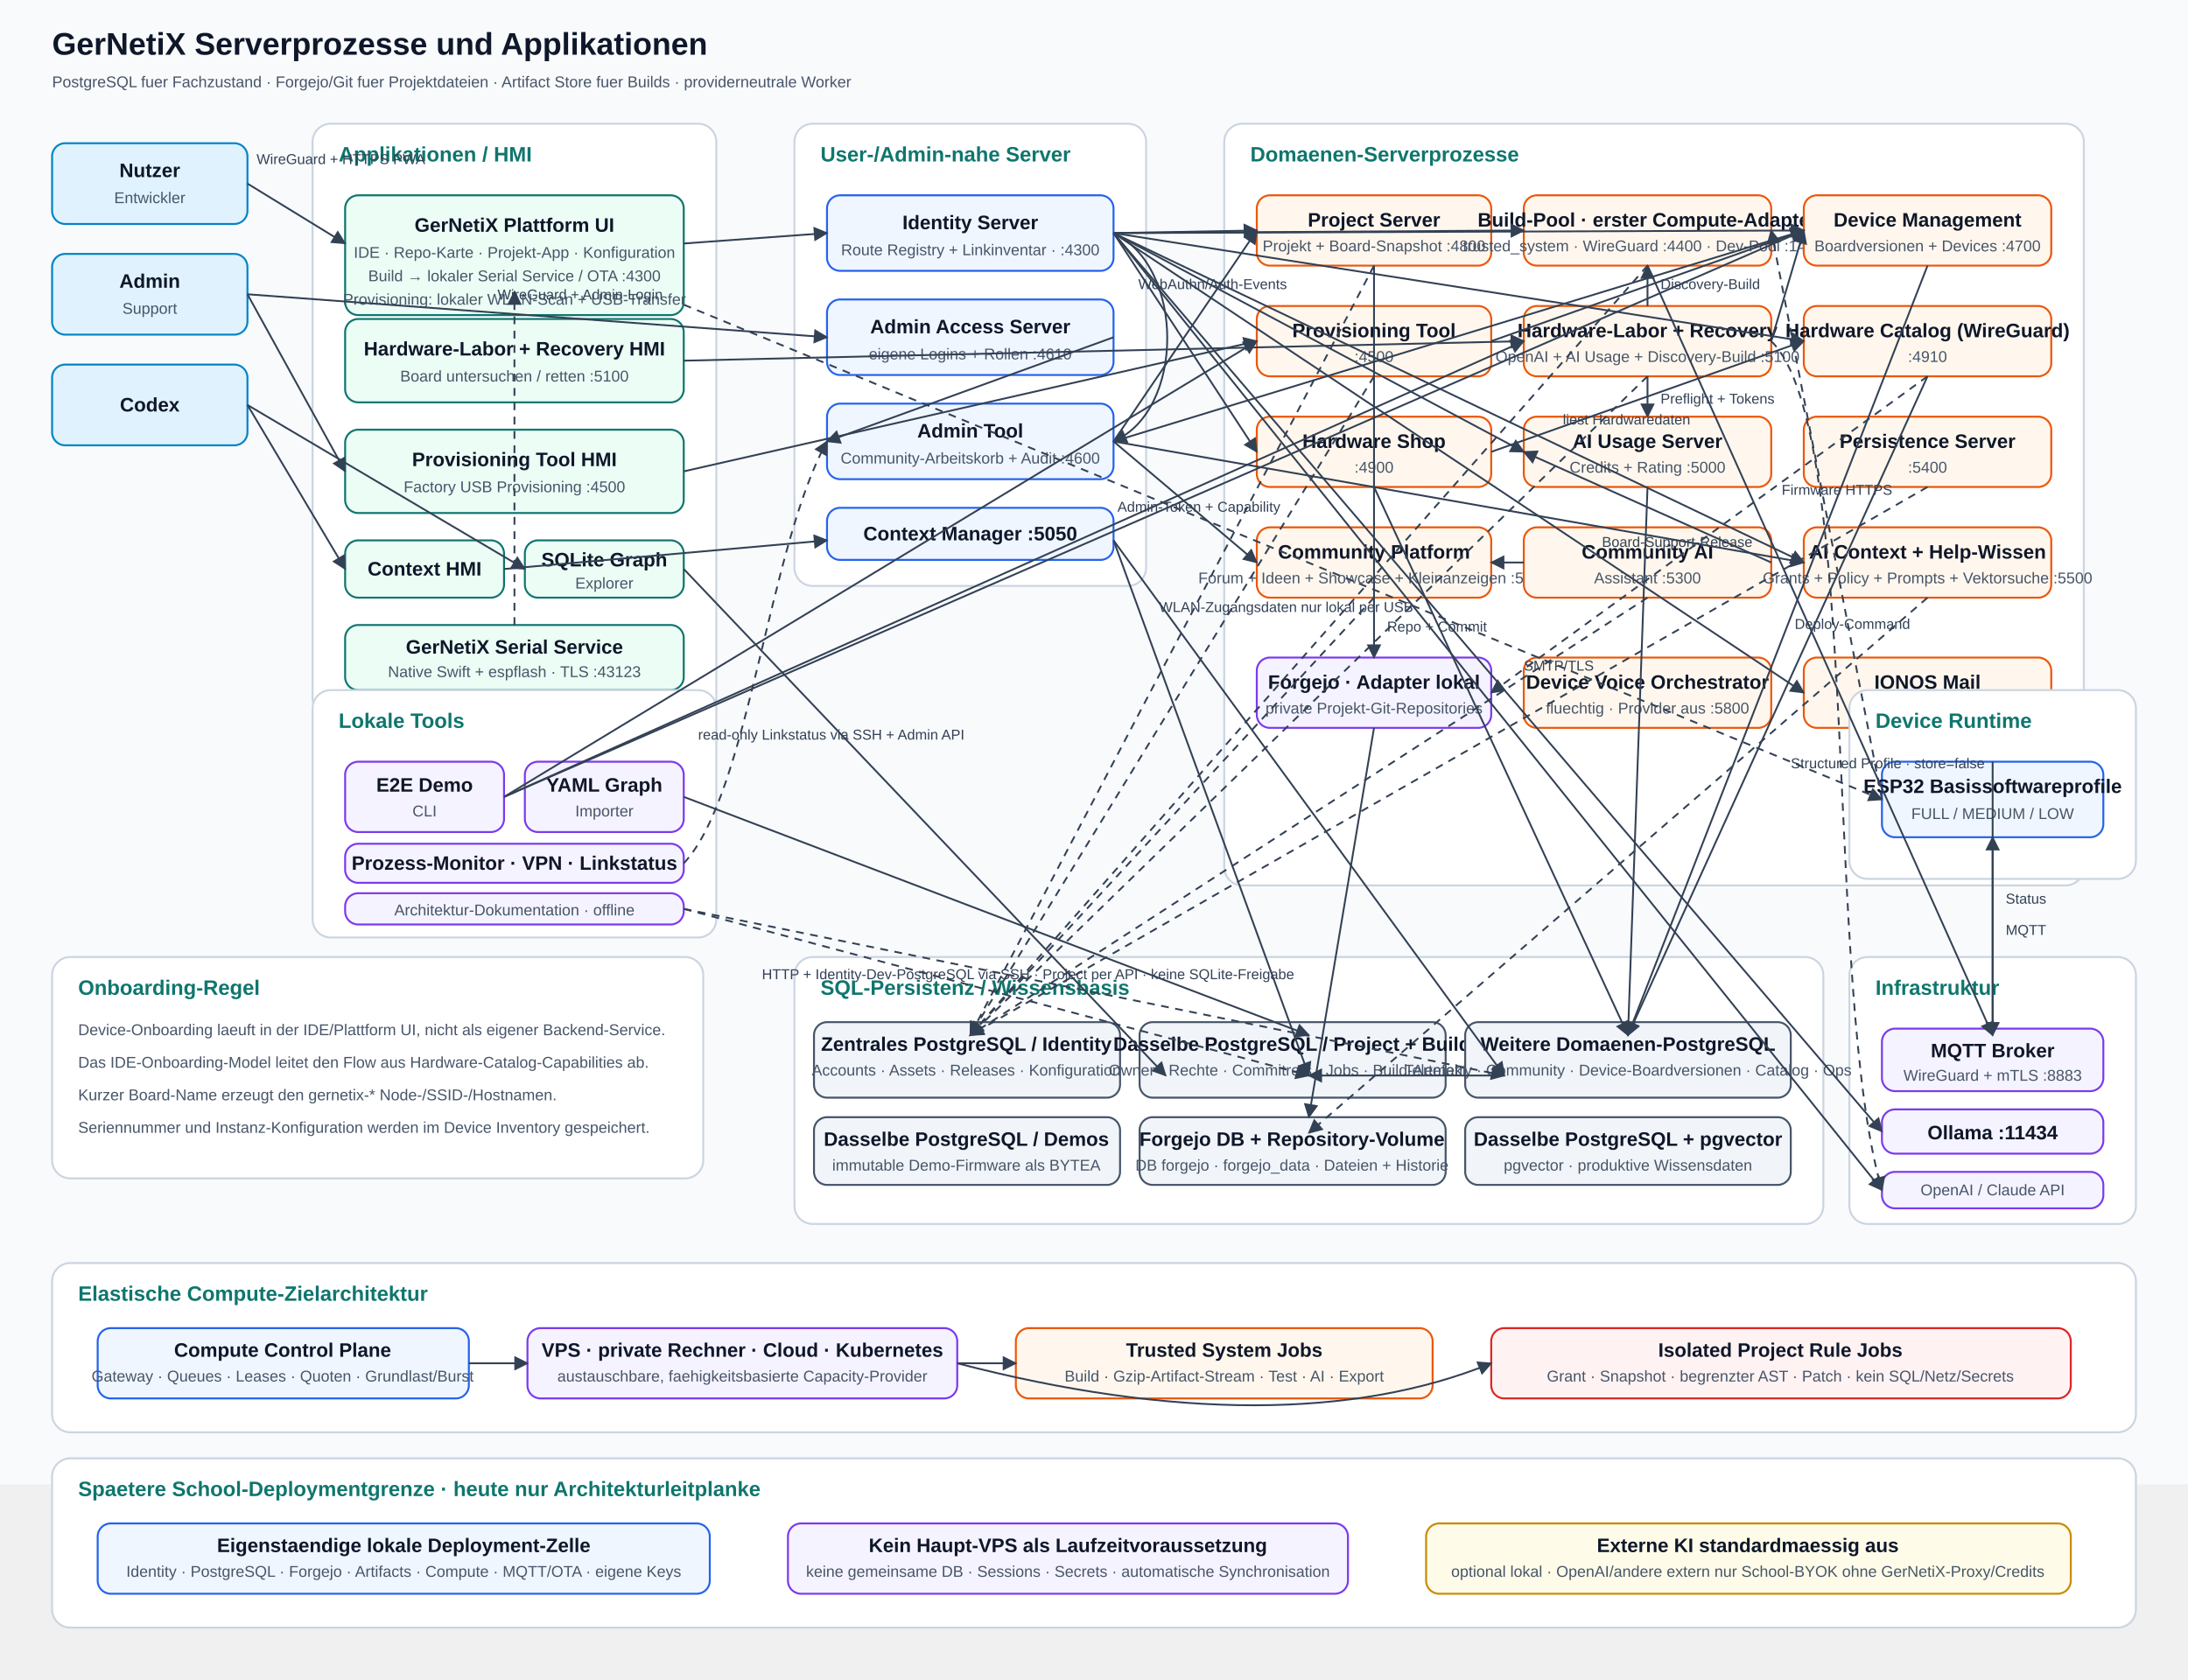
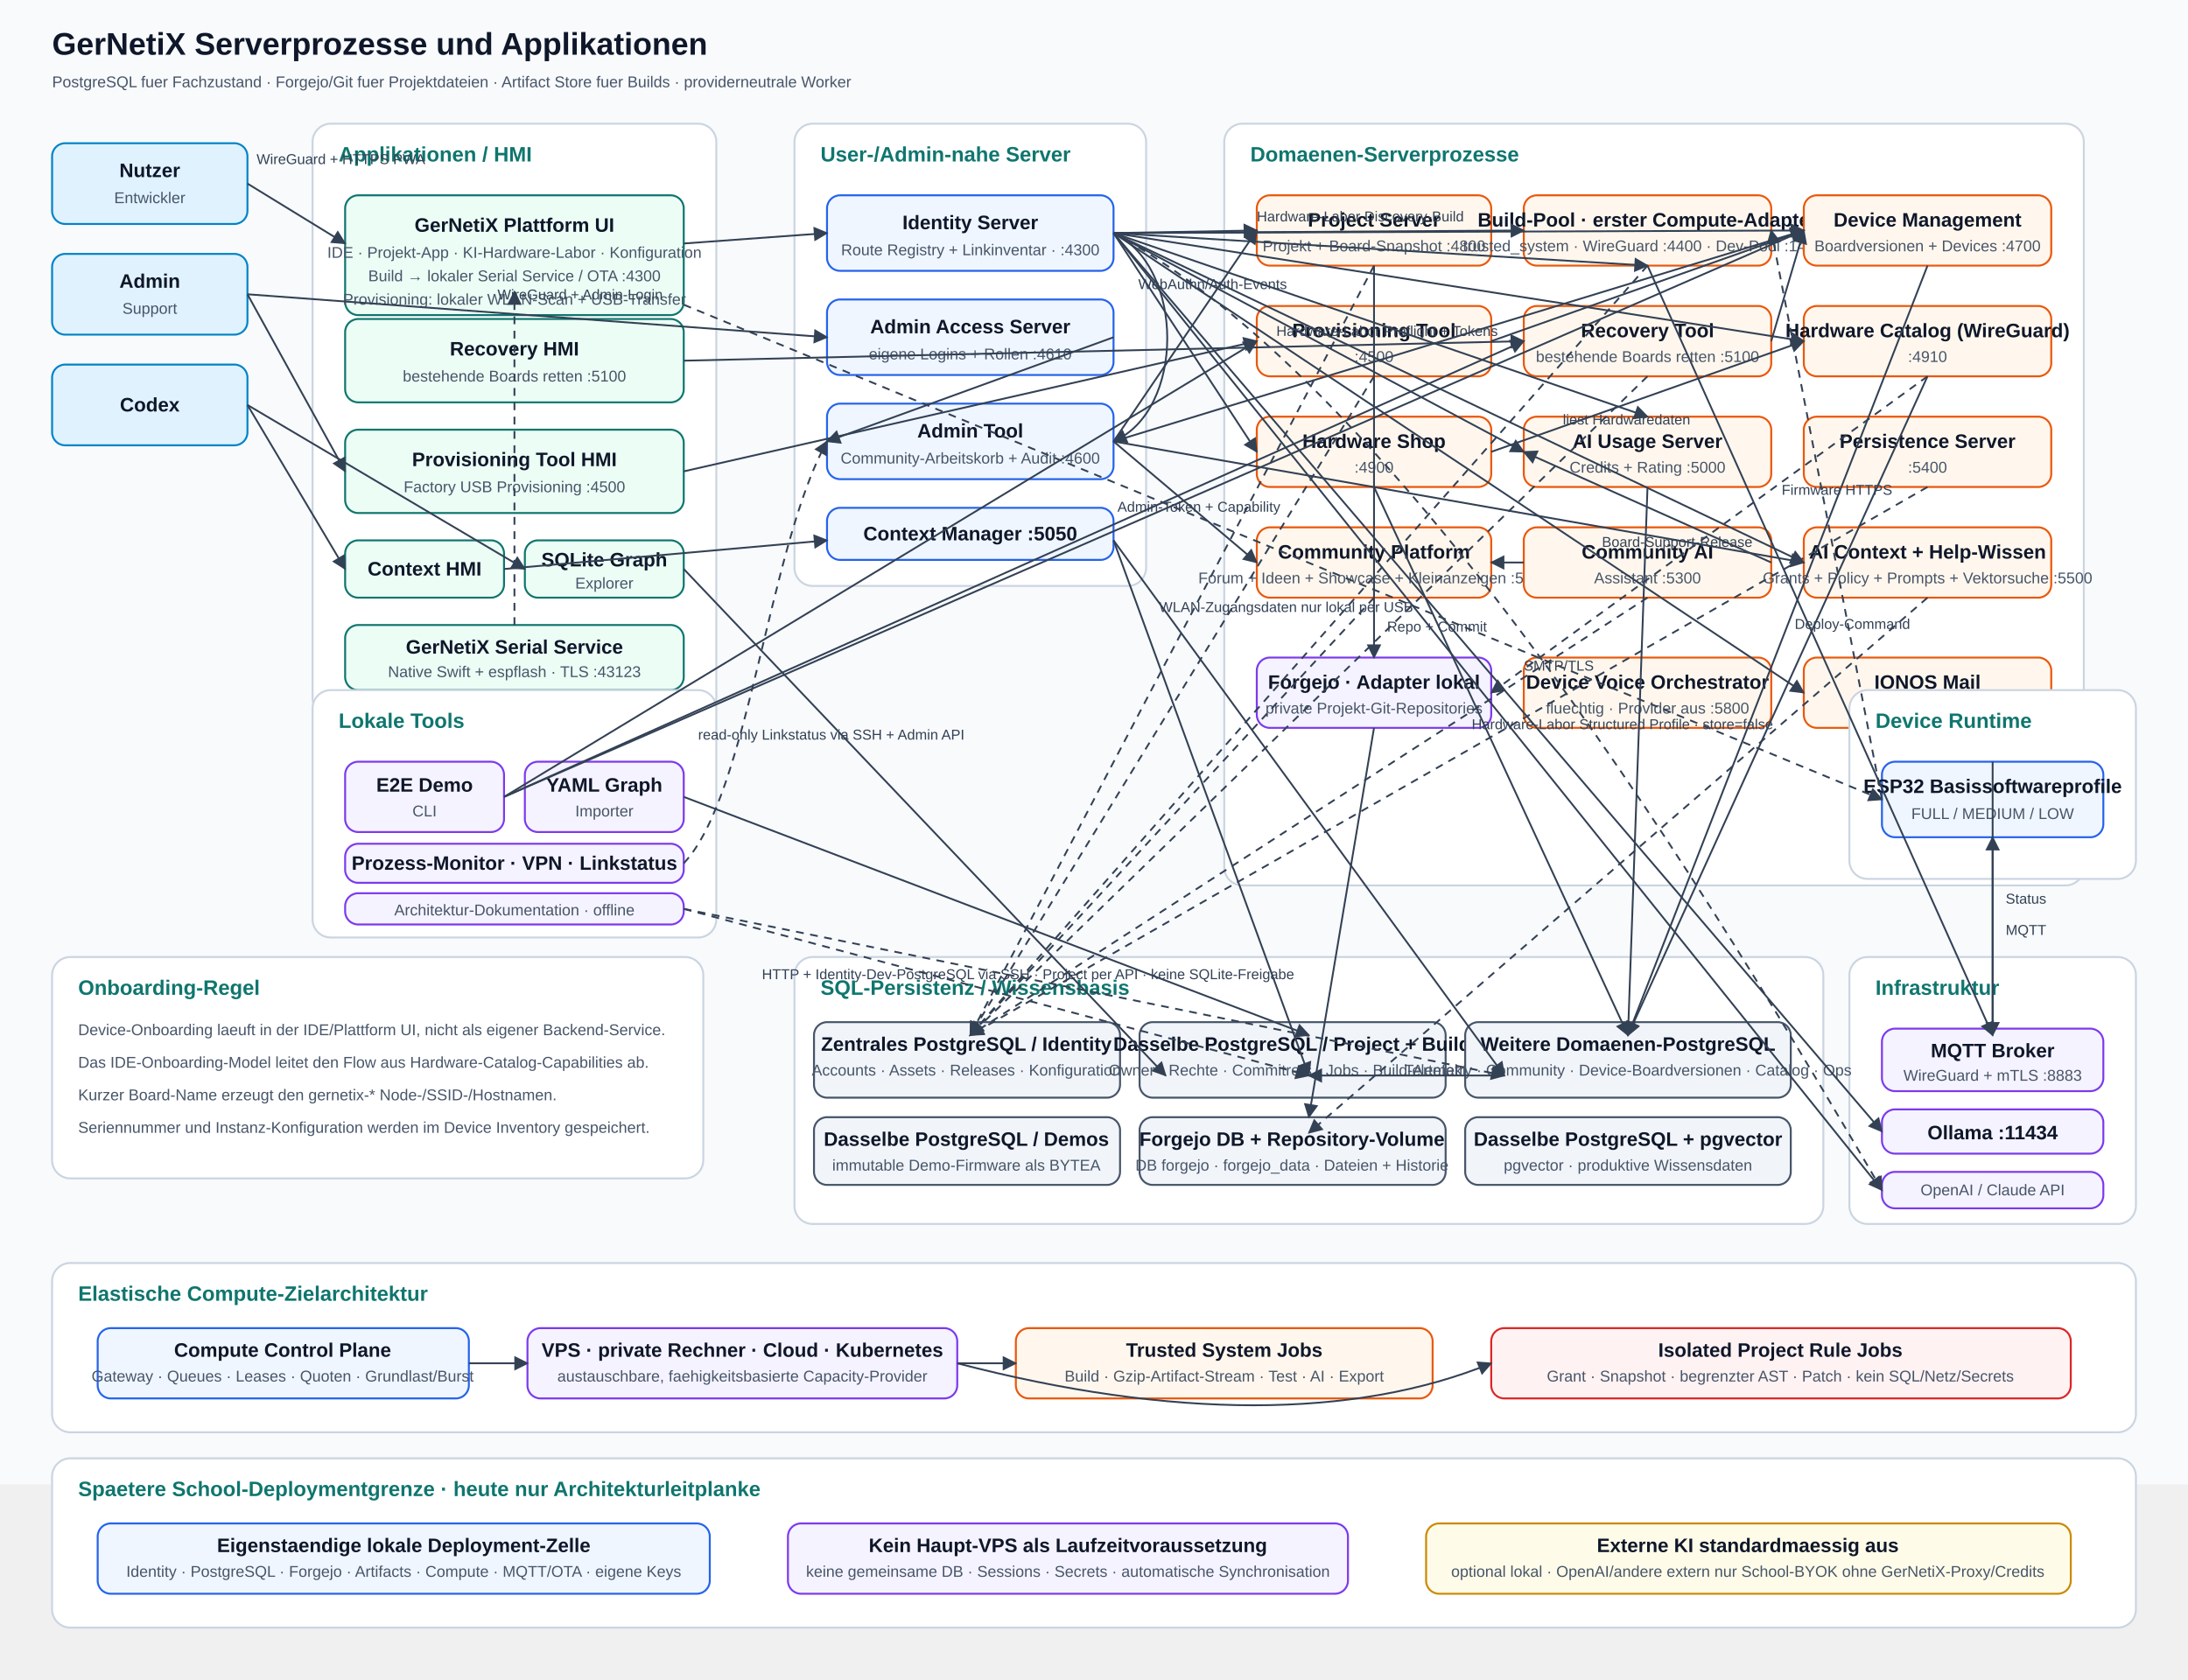
<svg xmlns="http://www.w3.org/2000/svg" width="1680" height="1290" viewBox="0 0 1680 1290" role="img" aria-labelledby="title desc">
  <defs>
    <marker id="arrow" viewBox="0 0 10 10" refX="9" refY="5" markerWidth="8" markerHeight="8" orient="auto-start-reverse">
      <path d="M 0 0 L 10 5 L 0 10 z" fill="#334155" />
    </marker>
    <style>
      .bg { fill: #f8fafc; }
      .cluster { fill: #ffffff; stroke: #cbd5e1; stroke-width: 1.5; rx: 14; }
      .clusterTitle { fill: #0f766e; font: 700 16px Segoe UI, Arial, sans-serif; }
      .node { fill: #ffffff; stroke: #94a3b8; stroke-width: 1.5; rx: 10; }
      .app { fill: #ecfdf5; stroke: #0f766e; }
      .edge { fill: #eff6ff; stroke: #2563eb; }
      .domain { fill: #fff7ed; stroke: #ea580c; }
      .tool { fill: #f5f3ff; stroke: #7c3aed; }
      .store { fill: #f1f5f9; stroke: #475569; }
      .actor { fill: #e0f2fe; stroke: #0284c7; }
      .titleText { fill: #0f172a; font: 700 15px Segoe UI, Arial, sans-serif; }
      .smallText { fill: #475569; font: 12px Segoe UI, Arial, sans-serif; }
      .label { fill: #334155; font: 11px Segoe UI, Arial, sans-serif; }
      .line { fill: none; stroke: #334155; stroke-width: 1.4; marker-end: url(#arrow); }
      .dashed { stroke-dasharray: 6 5; }
    </style>
  </defs>
  <rect class="bg" width="1680" height="1140" />
  <text x="40" y="42" class="titleText" style="font-size:24px">GerNetiX Serverprozesse und Applikationen</text>
  <text x="40" y="67" class="smallText">PostgreSQL fuer Fachzustand · Forgejo/Git fuer Projektdateien · Artifact Store fuer Builds · providerneutrale Worker</text>
  <g id="actors">
    <rect class="node actor" x="40" y="110" width="150" height="62" rx="10" />
    <text class="titleText" x="115" y="136" text-anchor="middle">Nutzer</text>
    <text class="smallText" x="115" y="156" text-anchor="middle">Entwickler</text>
    <rect class="node actor" x="40" y="195" width="150" height="62" rx="10" />
    <text class="titleText" x="115" y="221" text-anchor="middle">Admin</text>
    <text class="smallText" x="115" y="241" text-anchor="middle">Support</text>
    <rect class="node actor" x="40" y="280" width="150" height="62" rx="10" />
    <text class="titleText" x="115" y="316" text-anchor="middle">Codex</text>
  </g>
  <g id="applications">
    <rect class="cluster" x="240" y="95" width="310" height="455" rx="14" />
    <text class="clusterTitle" x="260" y="124">Applikationen / HMI</text>
    <rect class="node app" x="265" y="150" width="260" height="92" rx="10" />
    <text class="titleText" x="395" y="178" text-anchor="middle">GerNetiX Plattform UI</text>
-     <text class="smallText" x="395" y="198" text-anchor="middle">IDE · Repo-Karte · Projekt-App · Konfiguration</text>
+     <text class="smallText" x="395" y="198" text-anchor="middle">IDE · Projekt-App · KI-Hardware-Labor · Konfiguration</text>
    <text class="smallText" x="395" y="216" text-anchor="middle">Build → lokaler Serial Service / OTA :4300</text>
    <text class="smallText" x="395" y="234" text-anchor="middle">Provisioning: lokaler WLAN-Scan + USB-Transfer</text>
    <rect class="node app" x="265" y="245" width="260" height="64" rx="10" />
-     <text class="titleText" x="395" y="273" text-anchor="middle">Hardware-Labor + Recovery HMI</text>
-     <text class="smallText" x="395" y="293" text-anchor="middle">Board untersuchen / retten :5100</text>
+     <text class="titleText" x="395" y="273" text-anchor="middle">Recovery HMI</text>
+     <text class="smallText" x="395" y="293" text-anchor="middle">bestehende Boards retten :5100</text>
    <rect class="node app" x="265" y="330" width="260" height="64" rx="10" />
    <text class="titleText" x="395" y="358" text-anchor="middle">Provisioning Tool HMI</text>
    <text class="smallText" x="395" y="378" text-anchor="middle">Factory USB Provisioning :4500</text>
    <rect class="node app" x="265" y="415" width="122" height="44" rx="10" />
    <text class="titleText" x="326" y="442" text-anchor="middle">Context HMI</text>
    <rect class="node app" x="403" y="415" width="122" height="44" rx="10" />
    <text class="titleText" x="464" y="435" text-anchor="middle">SQLite Graph</text>
    <text class="smallText" x="464" y="452" text-anchor="middle">Explorer</text>
    <rect class="node app" x="265" y="480" width="260" height="50" rx="10" />
    <text class="titleText" x="395" y="502" text-anchor="middle">GerNetiX Serial Service</text>
    <text class="smallText" x="395" y="520" text-anchor="middle">Native Swift + espflash · TLS :43123</text>
  </g>
  <g id="edgeServices">
    <rect class="cluster" x="610" y="95" width="270" height="355" rx="14" />
    <text class="clusterTitle" x="630" y="124">User-/Admin-nahe Server</text>
    <rect class="node edge" x="635" y="150" width="220" height="58" rx="10" />
    <text class="titleText" x="745" y="176" text-anchor="middle">Identity Server</text>
    <text class="smallText" x="745" y="196" text-anchor="middle">Route Registry + Linkinventar · :4300</text>
    <rect class="node edge" x="635" y="230" width="220" height="58" rx="10" />
    <text class="titleText" x="745" y="256" text-anchor="middle">Admin Access Server</text>
    <text class="smallText" x="745" y="276" text-anchor="middle">eigene Logins + Rollen :4610</text>
    <rect class="node edge" x="635" y="310" width="220" height="58" rx="10" />
    <text class="titleText" x="745" y="336" text-anchor="middle">Admin Tool</text>
    <text class="smallText" x="745" y="356" text-anchor="middle">Community-Arbeitskorb + Audit :4600</text>
    <rect class="node edge" x="635" y="390" width="220" height="40" rx="10" />
    <text class="titleText" x="745" y="415" text-anchor="middle">Context Manager :5050</text>
  </g>
  <g id="domainServices">
    <rect class="cluster" x="940" y="95" width="660" height="585" rx="14" />
    <text class="clusterTitle" x="960" y="124">Domaenen-Serverprozesse</text>
    <rect class="node domain" x="965" y="150" width="180" height="54" rx="10" />
    <text class="titleText" x="1055" y="174" text-anchor="middle">Project Server</text>
    <text class="smallText" x="1055" y="193" text-anchor="middle">Projekt + Board-Snapshot :4800</text>
    <rect class="node domain" x="1170" y="150" width="190" height="54" rx="10" />
    <text class="titleText" x="1265" y="174" text-anchor="middle">Build-Pool · erster Compute-Adapter</text>
    <text class="smallText" x="1265" y="193" text-anchor="middle">trusted_system · WireGuard :4400 · Dev-Pool :14400</text>
    <rect class="node domain" x="1385" y="150" width="190" height="54" rx="10" />
    <text class="titleText" x="1480" y="174" text-anchor="middle">Device Management</text>
    <text class="smallText" x="1480" y="193" text-anchor="middle">Boardversionen + Devices :4700</text>
    <rect class="node domain" x="965" y="235" width="180" height="54" rx="10" />
    <text class="titleText" x="1055" y="259" text-anchor="middle">Provisioning Tool</text>
    <text class="smallText" x="1055" y="278" text-anchor="middle">:4500</text>
    <rect class="node domain" x="1170" y="235" width="190" height="54" rx="10" />
-     <text class="titleText" x="1265" y="259" text-anchor="middle">Hardware-Labor + Recovery</text>
-     <text class="smallText" x="1265" y="278" text-anchor="middle">OpenAI + AI Usage + Discovery-Build :5100</text>
+     <text class="titleText" x="1265" y="259" text-anchor="middle">Recovery Tool</text>
+     <text class="smallText" x="1265" y="278" text-anchor="middle">bestehende Boards retten :5100</text>
    <rect class="node domain" x="1385" y="235" width="190" height="54" rx="10" />
    <text class="titleText" x="1480" y="259" text-anchor="middle">Hardware Catalog (WireGuard)</text>
    <text class="smallText" x="1480" y="278" text-anchor="middle">:4910</text>
    <rect class="node domain" x="965" y="320" width="180" height="54" rx="10" />
    <text class="titleText" x="1055" y="344" text-anchor="middle">Hardware Shop</text>
    <text class="smallText" x="1055" y="363" text-anchor="middle">:4900</text>
    <rect class="node domain" x="1170" y="320" width="190" height="54" rx="10" />
    <text class="titleText" x="1265" y="344" text-anchor="middle">AI Usage Server</text>
    <text class="smallText" x="1265" y="363" text-anchor="middle">Credits + Rating :5000</text>
    <rect class="node domain" x="1385" y="320" width="190" height="54" rx="10" />
    <text class="titleText" x="1480" y="344" text-anchor="middle">Persistence Server</text>
    <text class="smallText" x="1480" y="363" text-anchor="middle">:5400</text>
    <rect class="node domain" x="965" y="405" width="180" height="54" rx="10" />
    <text class="titleText" x="1055" y="429" text-anchor="middle">Community Platform</text>
    <text class="smallText" x="1055" y="448" text-anchor="middle">Forum + Ideen + Showcase + Kleinanzeigen :5200</text>
    <rect class="node domain" x="1170" y="405" width="190" height="54" rx="10" />
    <text class="titleText" x="1265" y="429" text-anchor="middle">Community AI</text>
    <text class="smallText" x="1265" y="448" text-anchor="middle">Assistant :5300</text>
    <rect class="node domain" x="1385" y="405" width="190" height="54" rx="10" />
    <text class="titleText" x="1480" y="429" text-anchor="middle">AI Context + Help-Wissen</text>
    <text class="smallText" x="1480" y="448" text-anchor="middle">Grants + Policy + Prompts + Vektorsuche :5500</text>
    <rect class="node domain" x="1385" y="505" width="190" height="54" rx="10" />
    <text class="titleText" x="1480" y="529" text-anchor="middle">IONOS Mail</text>
    <text class="smallText" x="1480" y="548" text-anchor="middle">SMTP/TLS</text>
    <rect class="node tool" x="965" y="505" width="180" height="54" rx="10" />
    <text class="titleText" x="1055" y="529" text-anchor="middle">Forgejo · Adapter lokal</text>
    <text class="smallText" x="1055" y="548" text-anchor="middle">private Projekt-Git-Repositories</text>
    <rect class="node domain" x="1170" y="505" width="190" height="54" rx="10" />
    <text class="titleText" x="1265" y="529" text-anchor="middle">Device Voice Orchestrator</text>
    <text class="smallText" x="1265" y="548" text-anchor="middle">fluechtig · Provider aus :5800</text>
  </g>
  <g id="tools">
    <rect class="cluster" x="240" y="530" width="310" height="190" rx="14" />
    <text class="clusterTitle" x="260" y="559">Lokale Tools</text>
    <rect class="node tool" x="265" y="585" width="122" height="54" rx="10" />
    <text class="titleText" x="326" y="608" text-anchor="middle">E2E Demo</text>
    <text class="smallText" x="326" y="627" text-anchor="middle">CLI</text>
    <rect class="node tool" x="403" y="585" width="122" height="54" rx="10" />
    <text class="titleText" x="464" y="608" text-anchor="middle">YAML Graph</text>
    <text class="smallText" x="464" y="627" text-anchor="middle">Importer</text>
    <rect class="node tool" x="265" y="648" width="260" height="30" rx="10" />
    <text class="titleText" x="395" y="668" text-anchor="middle">Prozess-Monitor · VPN · Linkstatus</text>
    <rect class="node tool" x="265" y="686" width="260" height="24" rx="10" />
    <text class="smallText" x="395" y="703" text-anchor="middle">Architektur-Dokumentation · offline</text>
  </g>
  <g id="deviceRuntime">
    <rect class="cluster" x="1420" y="530" width="220" height="145" rx="14" />
    <text class="clusterTitle" x="1440" y="559">Device Runtime</text>
    <rect class="node edge" x="1445" y="585" width="170" height="58" rx="10" />
    <text class="titleText" x="1530" y="609" text-anchor="middle">ESP32 Basissoftwareprofile</text>
    <text class="smallText" x="1530" y="629" text-anchor="middle">FULL / MEDIUM / LOW</text>
  </g>
  <g id="platformInfrastructure">
    <rect class="cluster" x="1420" y="735" width="220" height="205" rx="14" />
    <text class="clusterTitle" x="1440" y="764">Infrastruktur</text>
    <rect class="node tool" x="1445" y="790" width="170" height="48" rx="10" />
    <text class="titleText" x="1530" y="812" text-anchor="middle">MQTT Broker</text>
    <text class="smallText" x="1530" y="830" text-anchor="middle">WireGuard + mTLS :8883</text>
    <rect class="node tool" x="1445" y="852" width="170" height="34" rx="10" />
    <text class="titleText" x="1530" y="875" text-anchor="middle">Ollama :11434</text>
    <rect class="node tool" x="1445" y="900" width="170" height="28" rx="10" />
    <text class="smallText" x="1530" y="918" text-anchor="middle">OpenAI / Claude API</text>
  </g>
  <g id="storage">
    <rect class="cluster" x="610" y="735" width="790" height="205" rx="14" />
    <text class="clusterTitle" x="630" y="764">SQL-Persistenz / Wissensbasis</text>
    <rect class="node store" x="625" y="785" width="235" height="58" rx="10" />
    <text class="titleText" x="742" y="807" text-anchor="middle">Zentrales PostgreSQL / Identity</text>
    <text class="smallText" x="742" y="826" text-anchor="middle">Accounts · Assets · Releases · Konfiguration</text>
    <rect class="node store" x="875" y="785" width="235" height="58" rx="10" />
    <text class="titleText" x="992" y="807" text-anchor="middle">Dasselbe PostgreSQL / Project + Build</text>
    <text class="smallText" x="992" y="826" text-anchor="middle">Owner · Rechte · Commitrefs · Jobs · Build-Artefakte</text>
    <rect class="node store" x="1125" y="785" width="250" height="58" rx="10" />
    <text class="titleText" x="1250" y="807" text-anchor="middle">Weitere Domaenen-PostgreSQL</text>
    <text class="smallText" x="1250" y="826" text-anchor="middle">Telemetry · Community · Device-Boardversionen · Catalog · Ops</text>
    <rect class="node store" x="625" y="858" width="235" height="52" rx="10" />
    <text class="titleText" x="742" y="880" text-anchor="middle">Dasselbe PostgreSQL / Demos</text>
    <text class="smallText" x="742" y="899" text-anchor="middle">immutable Demo-Firmware als BYTEA</text>
    <rect class="node store" x="875" y="858" width="235" height="52" rx="10" />
    <text class="titleText" x="992" y="880" text-anchor="middle">Forgejo DB + Repository-Volume</text>
    <text class="smallText" x="992" y="899" text-anchor="middle">DB forgejo · forgejo_data · Dateien + Historie</text>
    <rect class="node store" x="1125" y="858" width="250" height="52" rx="10" />
    <text class="titleText" x="1250" y="880" text-anchor="middle">Dasselbe PostgreSQL + pgvector</text>
    <text class="smallText" x="1250" y="899" text-anchor="middle">pgvector · produktive Wissensdaten</text>
  </g>
  <path class="line" d="M 190 141 L 265 187" />
  <text class="label" x="197" y="126">WireGuard + HTTPS PWA</text>
  <path class="line" d="M 190 226 L 265 362" />
  <path class="line" d="M 190 226 L 635 259" />
  <text class="label" x="382" y="230">WireGuard + Admin-Login</text>
  <path class="line" d="M 190 311 L 265 437" />
  <path class="line" d="M 190 311 L 403 437" />
  <path class="line" d="M 525 187 L 635 179" />
  <path class="line dashed" d="M 525 234 L 1445 614" />
  <text class="label" x="890" y="470">WLAN-Zugangsdaten nur lokal per USB</text>
  <path class="line dashed" d="M 395 480 L 395 224" />
  <path class="line" d="M 525 277 L 1170 262" />
  <path class="line" d="M 525 362 L 965 262" />
  <path class="line" d="M 387 437 L 635 415" />
  <path class="line" d="M 525 437 L 895 826" />
  <path class="line" d="M 855 179 L 965 177" />
  <path class="line" d="M 855 179 L 1170 177" />
  <path class="line" d="M 855 179 L 1385 177" />
  <path class="line" d="M 855 179 L 1385 262" />
  <path class="line" d="M 855 179 L 965 347" />
  <path class="line" d="M 855 179 L 1170 347" />
  <path class="line" d="M 855 179 L 1385 432" />
  <path class="line" d="M 855 179 L 1385 532" />
  <text class="label" x="1170" y="515">SMTP/TLS</text>
  <path class="line" d="M 855 179 C 910 205, 910 315, 855 339" />
  <text class="label" x="874" y="222">WebAuthn/Auth-Events</text>
  <path class="line" d="M 855 179 L 1445 869" />
  <path class="line" d="M 855 179 L 1445 914" />
  <path class="line" d="M 855 259 L 635 339" />
  <path class="line dashed" d="M 525 663 C 575 610, 590 420, 635 339" />
  <text class="label" x="536" y="568">read-only Linkstatus via SSH + Admin API</text>
  <path class="line" d="M 855 339 L 1385 177" />
  <path class="line" d="M 855 339 L 965 177" />
  <path class="line" d="M 855 339 L 965 432" />
  <text class="label" x="858" y="393">Admin-Token + Capability</text>
  <path class="line" d="M 855 339 L 1385 432" />
  <path class="line" d="M 855 415 L 1155 826" />
  <path class="line" d="M 855 415 L 1005 826" />
  <path class="line" d="M 1055 204 L 1055 505" />
  <text class="label" x="1065" y="485">Repo + Commit</text>
  <path class="line" d="M 1055 559 L 1005 858" />
  <path class="line dashed" d="M 1480 289 L 1145 532" />
  <text class="label" x="1230" y="420">Board-Support-Release</text>
  <path class="line" d="M 1145 347 L 1385 262" />
  <text class="label" x="1200" y="326">liest Hardwaredaten</text>
  <path class="line" d="M 1145 262 L 1385 177" />
  <path class="line" d="M 1360 262 L 1385 177" />
-   <path class="line" d="M 1265 235 L 1265 204" />
-   <text class="label" x="1275" y="222">Discovery-Build</text>
-   <path class="line" d="M 1265 289 L 1265 320" />
-   <text class="label" x="1275" y="310">Preflight + Tokens</text>
-   <path class="line dashed" d="M 1360 262 C 1430 330, 1400 760, 1445 914" />
-   <text class="label" x="1375" y="590">Structured Profile · store=false</text>
+   <path class="line" d="M 855 179 L 1265 204" />
+   <text class="label" x="965" y="170">Hardware-Labor Discovery-Build</text>
+   <path class="line" d="M 855 179 L 1265 320" />
+   <text class="label" x="980" y="258">Hardware-Labor Preflight + Tokens</text>
+   <path class="line dashed" d="M 855 179 C 1080 300, 1320 700, 1445 914" />
+   <text class="label" x="1130" y="560">Hardware-Labor Structured Profile · store=false</text>
  <path class="line" d="M 1360 432 L 1170 347" />
  <path class="line" d="M 1170 432 L 1145 432" />
  <path class="line" d="M 1265 204 L 1530 795" />
  <text class="label" x="1378" y="483">Deploy-Command</text>
  <path class="line" d="M 1530 795 L 1530 643" />
  <text class="label" x="1540" y="718">MQTT</text>
  <path class="line" d="M 1530 585 L 1530 795" />
  <text class="label" x="1540" y="694">Status</text>
  <path class="line dashed" d="M 1445 614 L 1360 177" />
  <text class="label" x="1368" y="380">Firmware HTTPS</text>
  <path class="line dashed" d="M 1055 204 L 745 795" />
  <path class="line dashed" d="M 1265 204 L 745 795" />
  <path class="line" d="M 1480 204 L 1250 795" />
  <path class="line dashed" d="M 1055 289 L 745 795" />
  <path class="line dashed" d="M 1265 289 L 745 795" />
  <path class="line" d="M 1480 289 L 1250 795" />
  <path class="line" d="M 1055 374 L 1250 795" />
  <path class="line" d="M 1265 374 L 1250 795" />
  <path class="line dashed" d="M 1480 374 L 745 795" />
  <path class="line dashed" d="M 1055 459 L 745 795" />
  <path class="line dashed" d="M 1265 459 L 745 795" />
  <path class="line dashed" d="M 1480 459 L 1005 870" />
  <path class="line" d="M 387 612 L 965 262" />
  <path class="line" d="M 387 612 L 1170 262" />
  <path class="line" d="M 387 612 L 1385 177" />
  <path class="line" d="M 525 612 L 1005 795" />
  <path class="line dashed" d="M 525 698 L 1005 826" />
  <path class="line dashed" d="M 525 698 L 1155 826" />
  <text class="label" x="585" y="752">HTTP + Identity-Dev-PostgreSQL via SSH · Project per API · keine SQLite-Freigabe</text>
  <path class="line" d="M 1155 826 L 1005 826" />
  <g id="legend">
    <rect class="cluster" x="40" y="735" width="500" height="170" rx="14" />
    <text class="clusterTitle" x="60" y="764">Onboarding-Regel</text>
    <text class="smallText" x="60" y="795">Device-Onboarding laeuft in der IDE/Plattform UI, nicht als eigener Backend-Service.</text>
    <text class="smallText" x="60" y="820">Das IDE-Onboarding-Model leitet den Flow aus Hardware-Catalog-Capabilities ab.</text>
    <text class="smallText" x="60" y="845">Kurzer Board-Name erzeugt den gernetix-* Node-/SSID-/Hostnamen.</text>
    <text class="smallText" x="60" y="870">Seriennummer und Instanz-Konfiguration werden im Device Inventory gespeichert.</text>
  </g>
  <g id="elasticComputeTarget">
    <rect class="cluster" x="40" y="970" width="1600" height="130" rx="14" />
    <text class="clusterTitle" x="60" y="999">Elastische Compute-Zielarchitektur</text>
    <rect class="node edge" x="75" y="1020" width="285" height="54" rx="10" />
    <text class="titleText" x="217" y="1042" text-anchor="middle">Compute Control Plane</text>
    <text class="smallText" x="217" y="1061" text-anchor="middle">Gateway · Queues · Leases · Quoten · Grundlast/Burst</text>
    <rect class="node tool" x="405" y="1020" width="330" height="54" rx="10" />
    <text class="titleText" x="570" y="1042" text-anchor="middle">VPS · private Rechner · Cloud · Kubernetes</text>
    <text class="smallText" x="570" y="1061" text-anchor="middle">austauschbare, faehigkeitsbasierte Capacity-Provider</text>
    <rect class="node domain" x="780" y="1020" width="320" height="54" rx="10" />
    <text class="titleText" x="940" y="1042" text-anchor="middle">Trusted System Jobs</text>
    <text class="smallText" x="940" y="1061" text-anchor="middle">Build · Gzip-Artifact-Stream · Test · AI · Export</text>
    <rect class="node" x="1145" y="1020" width="445" height="54" rx="10" style="fill:#fef2f2;stroke:#dc2626" />
    <text class="titleText" x="1367" y="1042" text-anchor="middle">Isolated Project Rule Jobs</text>
    <text class="smallText" x="1367" y="1061" text-anchor="middle">Grant · Snapshot · begrenzter AST · Patch · kein SQL/Netz/Secrets</text>
    <path class="line" d="M 360 1047 L 405 1047" />
    <path class="line" d="M 735 1047 L 780 1047" />
    <path class="line" d="M 735 1047 C 900 1090, 1040 1090, 1145 1047" />
  </g>
  <g id="schoolDeploymentBoundary">
    <rect class="cluster" x="40" y="1120" width="1600" height="130" rx="14" />
    <text class="clusterTitle" x="60" y="1149">Spaetere School-Deploymentgrenze · heute nur Architekturleitplanke</text>
    <rect class="node edge" x="75" y="1170" width="470" height="54" rx="10" />
    <text class="titleText" x="310" y="1192" text-anchor="middle">Eigenstaendige lokale Deployment-Zelle</text>
    <text class="smallText" x="310" y="1211" text-anchor="middle">Identity · PostgreSQL · Forgejo · Artifacts · Compute · MQTT/OTA · eigene Keys</text>
    <rect class="node tool" x="605" y="1170" width="430" height="54" rx="10" />
    <text class="titleText" x="820" y="1192" text-anchor="middle">Kein Haupt-VPS als Laufzeitvoraussetzung</text>
    <text class="smallText" x="820" y="1211" text-anchor="middle">keine gemeinsame DB · Sessions · Secrets · automatische Synchronisation</text>
    <rect class="node" x="1095" y="1170" width="495" height="54" rx="10" style="fill:#fefce8;stroke:#ca8a04" />
    <text class="titleText" x="1342" y="1192" text-anchor="middle">Externe KI standardmaessig aus</text>
    <text class="smallText" x="1342" y="1211" text-anchor="middle">optional lokal · OpenAI/andere extern nur School-BYOK ohne GerNetiX-Proxy/Credits</text>
  </g>
</svg>
